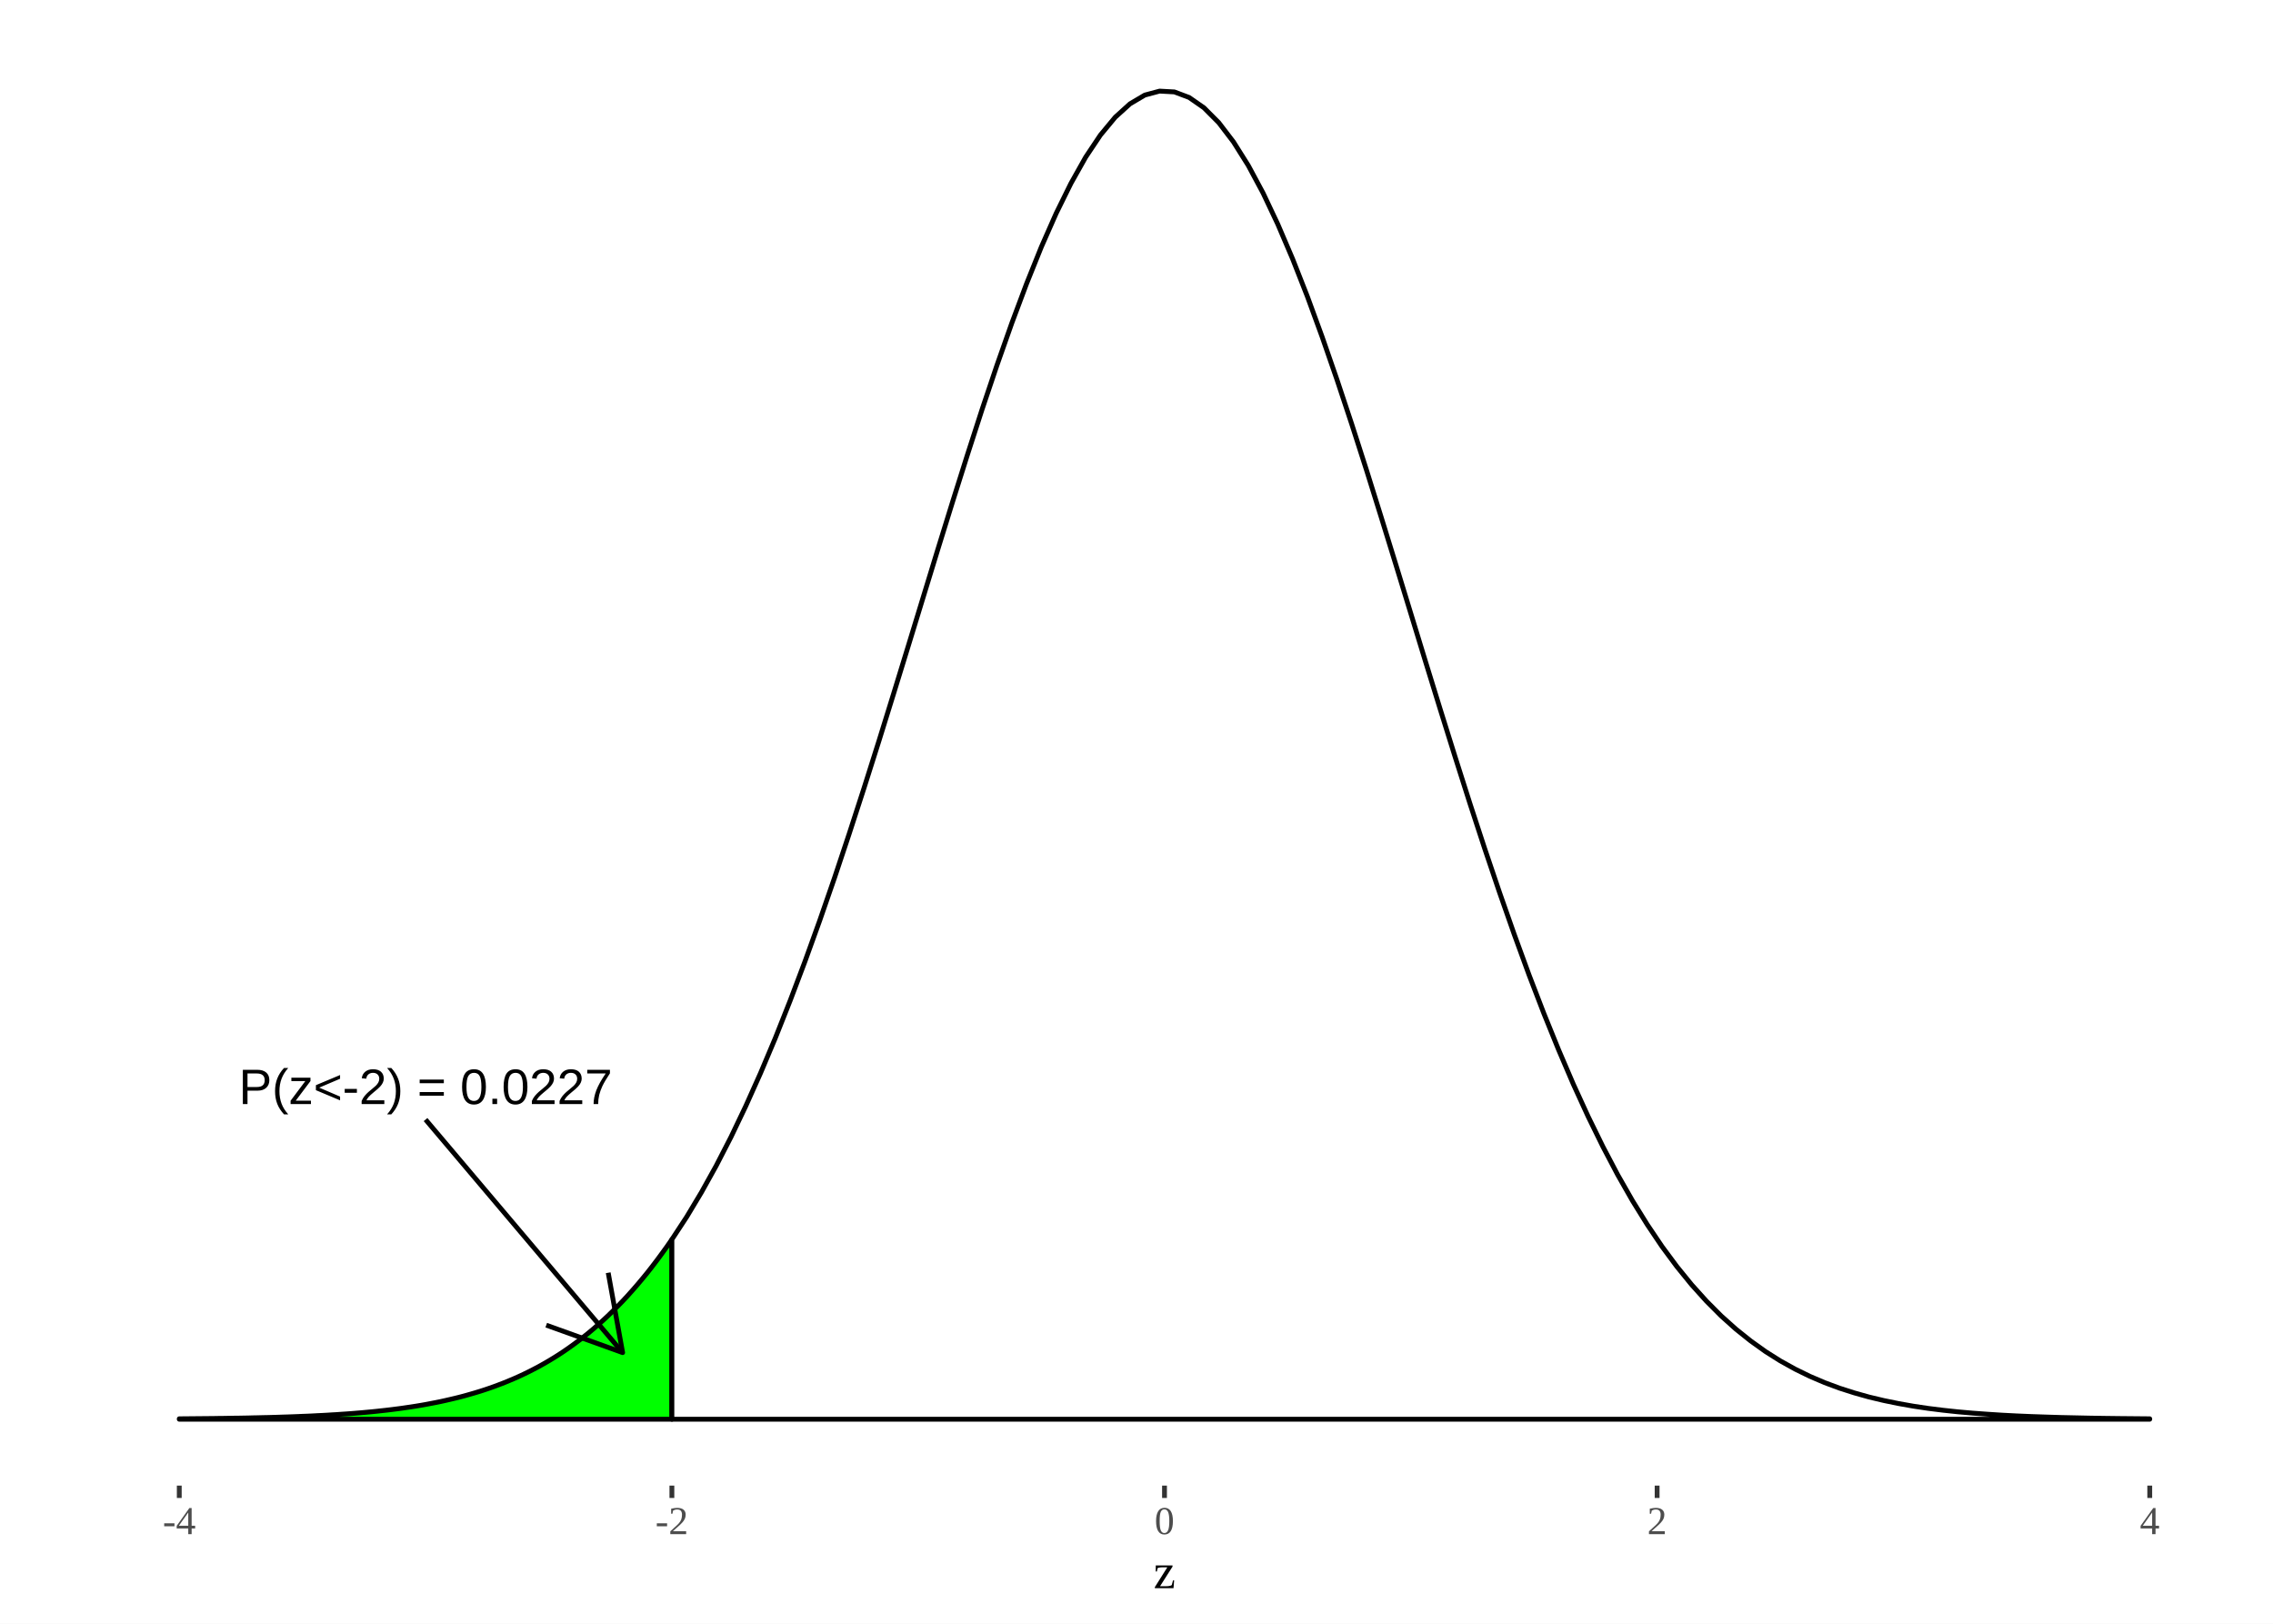
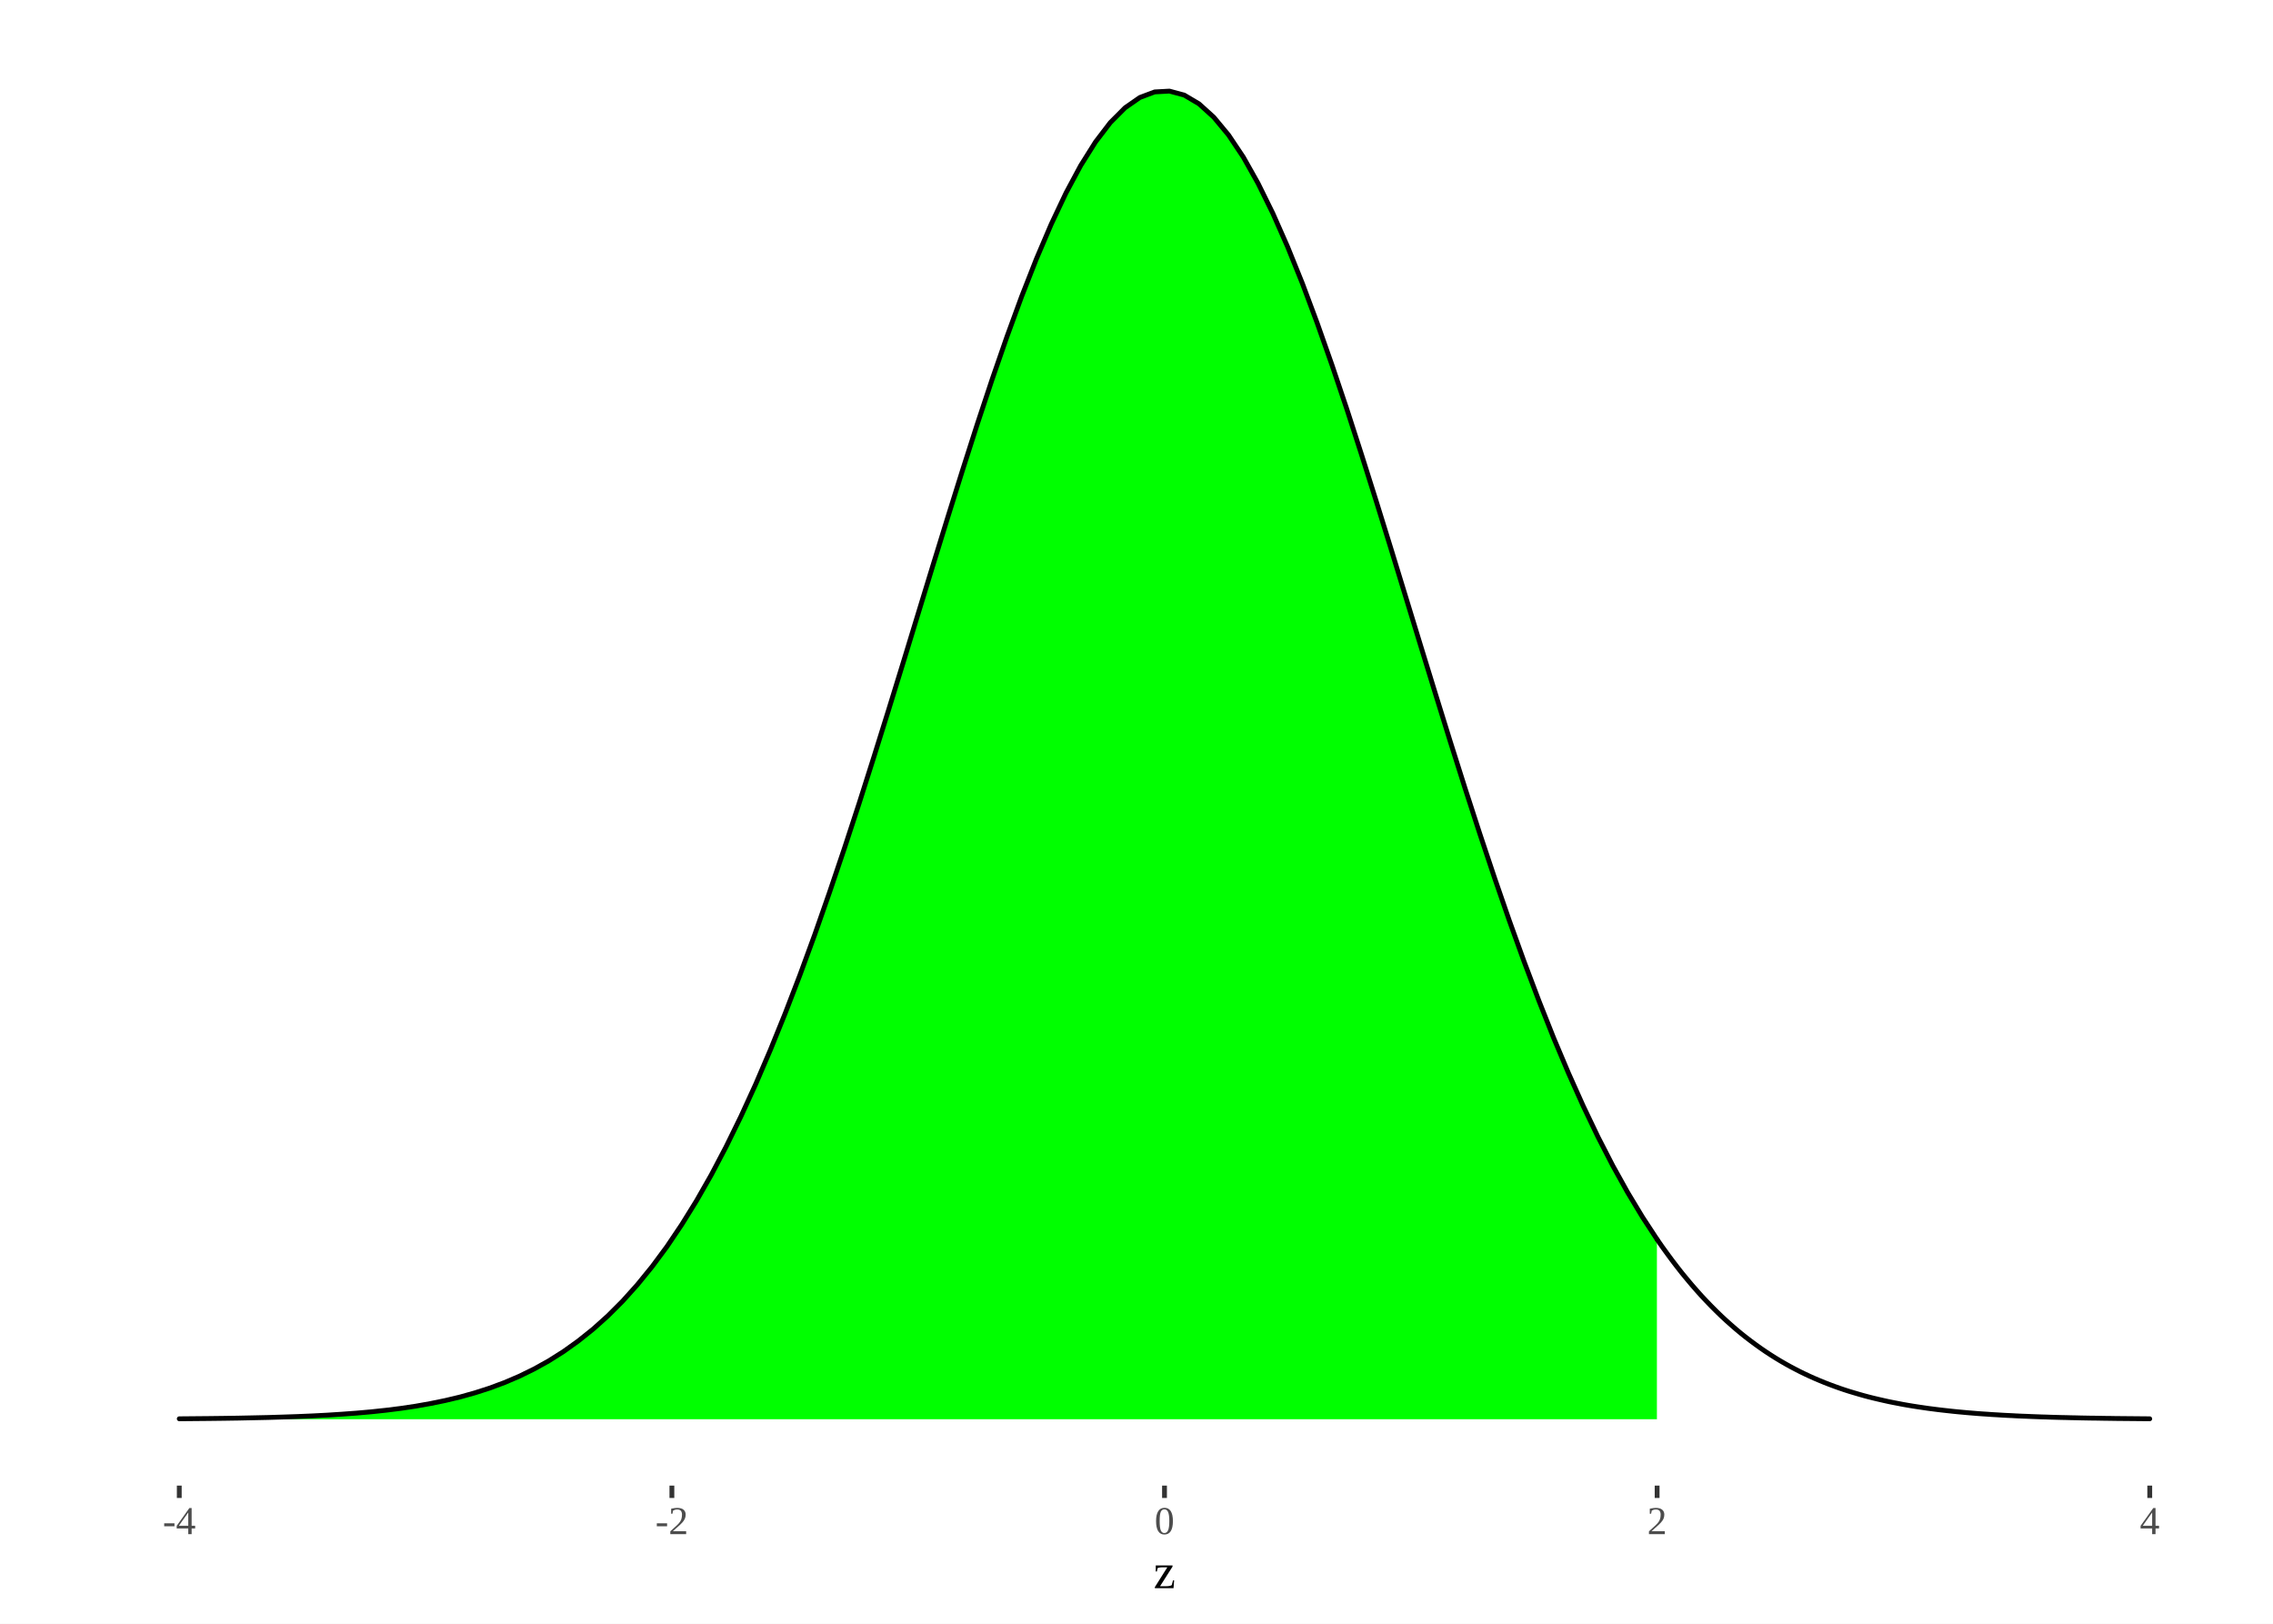
<svg xmlns="http://www.w3.org/2000/svg" viewBox="0 0 504.00 360.00">
  <defs>
    <style type="text/css">
    line, polyline, polygon, path, rect, circle {
      fill: none;
      stroke: #000000;
      stroke-linecap: round;
      stroke-linejoin: round;
      stroke-miterlimit: 10.00;
    }
  </style>
  </defs>
  <rect width="100%" height="100%" style="stroke: none; fill: #FFFFFF;" />
  <defs>
    <clipPath id="cpMTcuOTB8NDk4LjUyfDMyOS4zOHw1LjQ4">
      <rect x="17.90" y="5.48" width="480.62" height="323.90" />
    </clipPath>
  </defs>
-   <polygon points="39.75,314.56 40.84,314.55 41.93,314.54 43.02,314.53 44.12,314.52 45.21,314.51 46.30,314.50 47.39,314.49 48.49,314.47 49.58,314.46 50.67,314.44 51.76,314.42 52.85,314.41 53.95,314.39 55.04,314.37 56.13,314.34 57.22,314.32 58.32,314.29 59.41,314.27 60.50,314.24 61.59,314.21 62.69,314.17 63.78,314.14 64.87,314.10 65.96,314.06 67.05,314.01 68.15,313.97 69.24,313.92 70.33,313.86 71.42,313.81 72.52,313.75 73.61,313.68 74.70,313.62 75.79,313.54 76.89,313.47 77.98,313.39 79.07,313.30 80.16,313.21 81.25,313.11 82.35,313.01 83.44,312.90 84.53,312.78 85.62,312.66 86.72,312.53 87.81,312.39 88.90,312.25 89.99,312.09 91.09,311.93 92.18,311.76 93.27,311.58 94.36,311.39 95.45,311.18 96.55,310.97 97.64,310.75 98.73,310.51 99.82,310.26 100.92,310.00 102.01,309.73 103.10,309.44 104.19,309.13 105.29,308.81 106.38,308.48 107.47,308.13 108.56,307.76 109.66,307.37 110.75,306.96 111.84,306.54 112.93,306.09 114.02,305.63 115.12,305.14 116.21,304.63 117.30,304.10 118.39,303.54 119.49,302.96 120.58,302.35 121.67,301.72 122.76,301.06 123.86,300.37 124.95,299.65 126.04,298.90 127.13,298.12 128.22,297.31 129.32,296.47 130.41,295.60 131.50,294.69 132.59,293.74 133.69,292.76 134.78,291.75 135.87,290.69 136.96,289.60 138.06,288.47 139.15,287.30 140.24,286.08 141.33,284.83 142.42,283.53 143.52,282.19 144.61,280.80 145.70,279.37 146.79,277.89 147.89,276.37 148.98,274.80 148.98,314.66 147.89,314.66 146.79,314.66 145.70,314.66 144.61,314.66 143.52,314.66 142.42,314.66 141.33,314.66 140.24,314.66 139.15,314.66 138.06,314.66 136.96,314.66 135.87,314.66 134.78,314.66 133.69,314.66 132.59,314.66 131.50,314.66 130.41,314.66 129.32,314.66 128.22,314.66 127.13,314.66 126.04,314.66 124.95,314.66 123.86,314.66 122.76,314.66 121.67,314.66 120.58,314.66 119.49,314.66 118.39,314.66 117.30,314.66 116.21,314.66 115.12,314.66 114.02,314.66 112.93,314.66 111.84,314.66 110.75,314.66 109.66,314.66 108.56,314.66 107.47,314.66 106.38,314.66 105.29,314.66 104.19,314.66 103.10,314.66 102.01,314.66 100.92,314.66 99.82,314.66 98.73,314.66 97.64,314.66 96.55,314.66 95.45,314.66 94.36,314.66 93.27,314.66 92.18,314.66 91.09,314.66 89.99,314.66 88.90,314.66 87.81,314.66 86.72,314.66 85.62,314.66 84.53,314.66 83.44,314.66 82.35,314.66 81.25,314.66 80.16,314.66 79.07,314.66 77.98,314.66 76.89,314.66 75.79,314.66 74.70,314.66 73.61,314.66 72.52,314.66 71.42,314.66 70.33,314.66 69.24,314.66 68.15,314.66 67.05,314.66 65.96,314.66 64.87,314.66 63.78,314.66 62.69,314.66 61.59,314.66 60.50,314.66 59.41,314.66 58.32,314.66 57.22,314.66 56.13,314.66 55.04,314.66 53.95,314.66 52.85,314.66 51.76,314.66 50.67,314.66 49.58,314.66 48.49,314.66 47.39,314.66 46.30,314.66 45.21,314.66 44.12,314.66 43.02,314.66 41.93,314.66 40.84,314.66 39.75,314.66 " style="stroke-width: 1.07; fill: #00FF00;" clip-path="url(#cpMTcuOTB8NDk4LjUyfDMyOS4zOHw1LjQ4)" />
-   <polygon points="148.98,274.80 152.26,269.80 155.53,264.35 158.81,258.45 162.09,252.07 165.36,245.23 168.64,237.91 171.92,230.13 175.19,221.89 178.47,213.21 181.75,204.12 185.03,194.65 188.30,184.84 191.58,174.73 194.86,164.37 198.13,153.83 201.41,143.17 204.69,132.45 207.96,121.77 211.24,111.19 214.52,100.80 217.79,90.68 221.07,80.94 224.35,71.64 227.63,62.88 230.90,54.75 234.18,47.32 237.46,40.66 240.73,34.84 244.01,29.93 247.29,25.98 250.56,23.02 253.84,21.08 257.12,20.20 260.40,20.38 263.67,21.61 266.95,23.89 270.23,27.18 273.50,31.46 276.78,36.68 280.06,42.79 283.33,49.71 286.61,57.39 289.89,65.74 293.16,74.68 296.44,84.14 299.72,94.02 303.00,104.23 306.27,114.70 309.55,125.32 312.83,136.03 316.10,146.73 319.38,157.36 322.66,167.85 325.93,178.13 329.21,188.15 332.49,197.85 335.77,207.20 339.04,216.15 342.32,224.68 345.60,232.77 348.87,240.40 352.15,247.56 355.43,254.25 358.70,260.47 361.98,266.22 365.26,271.51 368.53,276.37 371.81,280.80 375.09,284.83 378.37,288.47 381.64,291.75 384.92,294.69 388.20,297.31 391.47,299.65 394.75,301.72 398.03,303.54 401.30,305.14 404.58,306.54 407.86,307.76 411.14,308.81 414.41,309.73 417.69,310.51 420.97,311.18 424.24,311.76 427.52,312.25 430.80,312.66 434.07,313.01 437.35,313.30 440.63,313.54 443.90,313.75 447.18,313.92 450.46,314.06 453.74,314.17 457.01,314.27 460.29,314.34 463.57,314.41 466.84,314.46 470.12,314.50 473.40,314.53 476.67,314.56 476.67,314.66 473.40,314.66 470.12,314.66 466.84,314.66 463.57,314.66 460.29,314.66 457.01,314.66 453.74,314.66 450.46,314.66 447.18,314.66 443.90,314.66 440.63,314.66 437.35,314.66 434.07,314.66 430.80,314.66 427.52,314.66 424.24,314.66 420.97,314.66 417.69,314.66 414.41,314.66 411.14,314.66 407.86,314.66 404.58,314.66 401.30,314.66 398.03,314.66 394.75,314.66 391.47,314.66 388.20,314.66 384.92,314.66 381.64,314.66 378.37,314.66 375.09,314.66 371.81,314.66 368.53,314.66 365.26,314.66 361.98,314.66 358.70,314.66 355.43,314.66 352.15,314.66 348.87,314.66 345.60,314.66 342.32,314.66 339.04,314.66 335.77,314.66 332.49,314.66 329.21,314.66 325.93,314.66 322.66,314.66 319.38,314.66 316.10,314.66 312.83,314.66 309.55,314.66 306.27,314.66 303.00,314.66 299.72,314.66 296.44,314.66 293.16,314.66 289.89,314.66 286.61,314.66 283.33,314.66 280.06,314.66 276.78,314.66 273.50,314.66 270.23,314.66 266.95,314.66 263.67,314.66 260.40,314.66 257.12,314.66 253.84,314.66 250.56,314.66 247.29,314.66 244.01,314.66 240.73,314.66 237.46,314.66 234.18,314.66 230.90,314.66 227.63,314.66 224.35,314.66 221.07,314.66 217.79,314.66 214.52,314.66 211.24,314.66 207.96,314.66 204.69,314.66 201.41,314.66 198.13,314.66 194.86,314.66 191.58,314.66 188.30,314.66 185.03,314.66 181.75,314.66 178.47,314.66 175.19,314.66 171.92,314.66 168.64,314.66 165.36,314.66 162.09,314.66 158.81,314.66 155.53,314.66 152.26,314.66 148.98,314.66 " style="stroke-width: 1.07; fill: #FFFFFF;" clip-path="url(#cpMTcuOTB8NDk4LjUyfDMyOS4zOHw1LjQ4)" />
-   <line x1="94.36" y1="248.22" x2="138.06" y2="299.89" style="stroke-width: 1.07; stroke-linecap: butt;" clip-path="url(#cpMTcuOTB8NDk4LjUyfDMyOS4zOHw1LjQ4)" />
-   <polyline points="121.12,293.80 138.06,299.89 134.86,282.18 " style="stroke-width: 1.07; stroke-linecap: butt;" clip-path="url(#cpMTcuOTB8NDk4LjUyfDMyOS4zOHw1LjQ4)" />
-   <g clip-path="url(#cpMTcuOTB8NDk4LjUyfDMyOS4zOHw1LjQ4)">
-     <text x="52.94" y="244.78" style="font-size: 11.04px; font-family: Arial;" textLength="82.85px" lengthAdjust="spacingAndGlyphs">P(z&lt;-2) = 0.0227</text>
-   </g>
+   <polygon points="39.75,314.56 43.02,314.53 46.30,314.50 49.58,314.46 52.85,314.41 56.13,314.34 59.41,314.27 62.69,314.17 65.96,314.06 69.24,313.92 72.52,313.75 75.79,313.54 79.07,313.30 82.35,313.01 85.62,312.66 88.90,312.25 92.18,311.76 95.45,311.18 98.73,310.51 102.01,309.73 105.29,308.81 108.56,307.76 111.84,306.54 115.12,305.14 118.39,303.54 121.67,301.72 124.95,299.65 128.22,297.31 131.50,294.69 134.78,291.75 138.06,288.47 141.33,284.83 144.61,280.80 147.89,276.37 151.16,271.51 154.44,266.22 157.72,260.47 160.99,254.25 164.27,247.56 167.55,240.40 170.82,232.77 174.10,224.68 177.38,216.15 180.66,207.20 183.93,197.85 187.21,188.15 190.49,178.13 193.76,167.85 197.04,157.36 200.32,146.73 203.59,136.03 206.87,125.32 210.15,114.70 213.43,104.23 216.70,94.02 219.98,84.14 223.26,74.68 226.53,65.74 229.81,57.39 233.09,49.71 236.36,42.79 239.64,36.68 242.92,31.46 246.19,27.18 249.47,23.89 252.75,21.61 256.03,20.38 259.30,20.20 262.58,21.08 265.86,23.02 269.13,25.98 272.41,29.93 275.69,34.84 278.96,40.66 282.24,47.32 285.52,54.75 288.80,62.88 292.07,71.64 295.35,80.94 298.63,90.68 301.90,100.80 305.18,111.19 308.46,121.77 311.73,132.45 315.01,143.17 318.29,153.83 321.56,164.37 324.84,174.73 328.12,184.84 331.40,194.65 334.67,204.12 337.95,213.21 341.23,221.89 344.50,230.13 347.78,237.91 351.06,245.23 354.33,252.07 357.61,258.45 360.89,264.35 364.17,269.80 367.44,274.80 367.44,314.66 364.17,314.66 360.89,314.66 357.61,314.66 354.33,314.66 351.06,314.66 347.78,314.66 344.50,314.66 341.23,314.66 337.95,314.66 334.67,314.66 331.40,314.66 328.12,314.66 324.84,314.66 321.56,314.66 318.29,314.66 315.01,314.66 311.73,314.66 308.46,314.66 305.18,314.66 301.90,314.66 298.63,314.66 295.35,314.66 292.07,314.66 288.80,314.66 285.52,314.66 282.24,314.66 278.96,314.66 275.69,314.66 272.41,314.66 269.13,314.66 265.86,314.66 262.58,314.66 259.30,314.66 256.03,314.66 252.75,314.66 249.47,314.66 246.19,314.66 242.92,314.66 239.64,314.66 236.36,314.66 233.09,314.66 229.81,314.66 226.53,314.66 223.26,314.66 219.98,314.66 216.70,314.66 213.43,314.66 210.15,314.66 206.87,314.66 203.59,314.66 200.32,314.66 197.04,314.66 193.76,314.66 190.49,314.66 187.21,314.66 183.93,314.66 180.66,314.66 177.38,314.66 174.10,314.66 170.82,314.66 167.55,314.66 164.27,314.66 160.99,314.66 157.72,314.66 154.44,314.66 151.16,314.66 147.89,314.66 144.61,314.66 141.33,314.66 138.06,314.66 134.78,314.66 131.50,314.66 128.22,314.66 124.95,314.66 121.67,314.66 118.39,314.66 115.12,314.66 111.84,314.66 108.56,314.66 105.29,314.66 102.01,314.66 98.73,314.66 95.45,314.66 92.18,314.66 88.90,314.66 85.62,314.66 82.35,314.66 79.07,314.66 75.79,314.66 72.52,314.66 69.24,314.66 65.96,314.66 62.69,314.66 59.41,314.66 56.13,314.66 52.85,314.66 49.58,314.66 46.30,314.66 43.02,314.66 39.75,314.66 " style="stroke-width: 0.75; stroke: none; fill: #00FF00;" clip-path="url(#cpMTcuOTB8NDk4LjUyfDMyOS4zOHw1LjQ4)" />
+   <polyline points="39.75,314.56 43.02,314.53 46.30,314.50 49.58,314.46 52.85,314.41 56.13,314.34 59.41,314.27 62.69,314.17 65.96,314.06 69.24,313.92 72.52,313.75 75.79,313.54 79.07,313.30 82.35,313.01 85.62,312.66 88.90,312.25 92.18,311.76 95.45,311.18 98.73,310.51 102.01,309.73 105.29,308.81 108.56,307.76 111.84,306.54 115.12,305.14 118.39,303.54 121.67,301.72 124.95,299.65 128.22,297.31 131.50,294.69 134.78,291.75 138.06,288.47 141.33,284.83 144.61,280.80 147.89,276.37 151.16,271.51 154.44,266.22 157.72,260.47 160.99,254.25 164.27,247.56 167.55,240.40 170.82,232.77 174.10,224.68 177.38,216.15 180.66,207.20 183.93,197.85 187.21,188.15 190.49,178.13 193.76,167.85 197.04,157.36 200.32,146.73 203.59,136.03 206.87,125.32 210.15,114.70 213.43,104.23 216.70,94.02 219.98,84.14 223.26,74.68 226.53,65.74 229.81,57.39 233.09,49.71 236.36,42.79 239.64,36.68 242.92,31.46 246.19,27.18 249.47,23.89 252.75,21.61 256.03,20.38 259.30,20.20 262.58,21.08 265.86,23.02 269.13,25.98 272.41,29.93 275.69,34.84 278.96,40.66 282.24,47.32 285.52,54.75 288.80,62.88 292.07,71.64 295.35,80.94 298.63,90.68 301.90,100.80 305.18,111.19 308.46,121.77 311.73,132.45 315.01,143.17 318.29,153.83 321.56,164.37 324.84,174.73 328.12,184.84 331.40,194.65 334.67,204.12 337.95,213.21 341.23,221.89 344.50,230.13 347.78,237.91 351.06,245.23 354.33,252.07 357.61,258.45 360.89,264.35 364.17,269.80 367.44,274.80 " style="stroke-width: 1.07;" clip-path="url(#cpMTcuOTB8NDk4LjUyfDMyOS4zOHw1LjQ4)" />
+   <polygon points="367.44,274.80 368.53,276.37 369.63,277.89 370.72,279.37 371.81,280.80 372.90,282.19 374.00,283.53 375.09,284.83 376.18,286.08 377.27,287.30 378.37,288.47 379.46,289.60 380.55,290.69 381.64,291.75 382.73,292.76 383.83,293.74 384.92,294.69 386.01,295.60 387.10,296.47 388.20,297.31 389.29,298.12 390.38,298.90 391.47,299.65 392.57,300.37 393.66,301.06 394.75,301.72 395.84,302.35 396.93,302.96 398.03,303.54 399.12,304.10 400.21,304.63 401.30,305.14 402.40,305.63 403.49,306.09 404.58,306.54 405.67,306.96 406.77,307.37 407.86,307.76 408.95,308.13 410.04,308.48 411.14,308.81 412.23,309.13 413.32,309.44 414.41,309.73 415.50,310.00 416.60,310.26 417.69,310.51 418.78,310.75 419.87,310.97 420.97,311.18 422.06,311.39 423.15,311.58 424.24,311.76 425.34,311.93 426.43,312.09 427.52,312.25 428.61,312.39 429.70,312.53 430.80,312.66 431.89,312.78 432.98,312.90 434.07,313.01 435.17,313.11 436.26,313.21 437.35,313.30 438.44,313.39 439.54,313.47 440.63,313.54 441.72,313.62 442.81,313.68 443.90,313.75 445.00,313.81 446.09,313.86 447.18,313.92 448.27,313.97 449.37,314.01 450.46,314.06 451.55,314.10 452.64,314.14 453.74,314.17 454.83,314.21 455.92,314.24 457.01,314.27 458.10,314.29 459.20,314.32 460.29,314.34 461.38,314.37 462.47,314.39 463.57,314.41 464.66,314.42 465.75,314.44 466.84,314.46 467.94,314.47 469.03,314.49 470.12,314.50 471.21,314.51 472.30,314.52 473.40,314.53 474.49,314.54 475.58,314.55 476.67,314.56 476.67,314.66 475.58,314.66 474.49,314.66 473.40,314.66 472.30,314.66 471.21,314.66 470.12,314.66 469.03,314.66 467.94,314.66 466.84,314.66 465.75,314.66 464.66,314.66 463.57,314.66 462.47,314.66 461.38,314.66 460.29,314.66 459.20,314.66 458.10,314.66 457.01,314.66 455.92,314.66 454.83,314.66 453.74,314.66 452.64,314.66 451.55,314.66 450.46,314.66 449.37,314.66 448.27,314.66 447.18,314.66 446.09,314.66 445.00,314.66 443.90,314.66 442.81,314.66 441.72,314.66 440.63,314.66 439.54,314.66 438.44,314.66 437.35,314.66 436.26,314.66 435.17,314.66 434.07,314.66 432.98,314.66 431.89,314.66 430.80,314.66 429.70,314.66 428.61,314.66 427.52,314.66 426.43,314.66 425.34,314.66 424.24,314.66 423.15,314.66 422.06,314.66 420.97,314.66 419.87,314.66 418.78,314.66 417.69,314.66 416.60,314.66 415.50,314.66 414.41,314.66 413.32,314.66 412.23,314.66 411.14,314.66 410.04,314.66 408.95,314.66 407.86,314.66 406.77,314.66 405.67,314.66 404.58,314.66 403.49,314.66 402.40,314.66 401.30,314.66 400.21,314.66 399.12,314.66 398.03,314.66 396.93,314.66 395.84,314.66 394.75,314.66 393.66,314.66 392.57,314.66 391.47,314.66 390.38,314.66 389.29,314.66 388.20,314.66 387.10,314.66 386.01,314.66 384.92,314.66 383.83,314.66 382.73,314.66 381.64,314.66 380.55,314.66 379.46,314.66 378.37,314.66 377.27,314.66 376.18,314.66 375.09,314.66 374.00,314.66 372.90,314.66 371.81,314.66 370.72,314.66 369.63,314.66 368.53,314.66 367.44,314.66 " style="stroke-width: 0.75; stroke: none; fill: #FFFFFF;" clip-path="url(#cpMTcuOTB8NDk4LjUyfDMyOS4zOHw1LjQ4)" />
+   <polyline points="367.44,274.80 368.53,276.37 369.63,277.89 370.72,279.37 371.81,280.80 372.90,282.19 374.00,283.53 375.09,284.83 376.18,286.08 377.27,287.30 378.37,288.47 379.46,289.60 380.55,290.69 381.64,291.75 382.73,292.76 383.83,293.74 384.92,294.69 386.01,295.60 387.10,296.47 388.20,297.31 389.29,298.12 390.38,298.90 391.47,299.65 392.57,300.37 393.66,301.06 394.75,301.72 395.84,302.35 396.93,302.96 398.03,303.54 399.12,304.10 400.21,304.63 401.30,305.14 402.40,305.63 403.49,306.09 404.58,306.54 405.67,306.96 406.77,307.37 407.86,307.76 408.95,308.13 410.04,308.48 411.14,308.81 412.23,309.13 413.32,309.44 414.41,309.73 415.50,310.00 416.60,310.26 417.69,310.51 418.78,310.75 419.87,310.97 420.97,311.18 422.06,311.39 423.15,311.58 424.24,311.76 425.34,311.93 426.43,312.09 427.52,312.25 428.61,312.39 429.70,312.53 430.80,312.66 431.89,312.78 432.98,312.90 434.07,313.01 435.17,313.11 436.26,313.21 437.35,313.30 438.44,313.39 439.54,313.47 440.63,313.54 441.72,313.62 442.81,313.68 443.90,313.75 445.00,313.81 446.09,313.86 447.18,313.92 448.27,313.97 449.37,314.01 450.46,314.06 451.55,314.10 452.64,314.14 453.74,314.17 454.83,314.21 455.92,314.24 457.01,314.27 458.10,314.29 459.20,314.32 460.29,314.34 461.38,314.37 462.47,314.39 463.57,314.41 464.66,314.42 465.75,314.44 466.84,314.46 467.94,314.47 469.03,314.49 470.12,314.50 471.21,314.51 472.30,314.52 473.40,314.53 474.49,314.54 475.58,314.55 476.67,314.56 " style="stroke-width: 1.07;" clip-path="url(#cpMTcuOTB8NDk4LjUyfDMyOS4zOHw1LjQ4)" />
  <defs>
    <clipPath id="cpMC4wMHw1MDQuMDB8MzYwLjAwfDAuMDA=">
      <rect x="0.00" y="0.00" width="504.00" height="360.00" />
    </clipPath>
  </defs>
  <polyline points="39.75,332.12 39.75,329.38 " style="stroke-width: 1.07; stroke: #333333; stroke-linecap: butt;" clip-path="url(#cpMC4wMHw1MDQuMDB8MzYwLjAwfDAuMDA=)" />
  <polyline points="148.98,332.12 148.98,329.38 " style="stroke-width: 1.07; stroke: #333333; stroke-linecap: butt;" clip-path="url(#cpMC4wMHw1MDQuMDB8MzYwLjAwfDAuMDA=)" />
  <polyline points="258.21,332.12 258.21,329.38 " style="stroke-width: 1.07; stroke: #333333; stroke-linecap: butt;" clip-path="url(#cpMC4wMHw1MDQuMDB8MzYwLjAwfDAuMDA=)" />
  <polyline points="367.44,332.12 367.44,329.38 " style="stroke-width: 1.07; stroke: #333333; stroke-linecap: butt;" clip-path="url(#cpMC4wMHw1MDQuMDB8MzYwLjAwfDAuMDA=)" />
  <polyline points="476.67,332.12 476.67,329.38 " style="stroke-width: 1.07; stroke: #333333; stroke-linecap: butt;" clip-path="url(#cpMC4wMHw1MDQuMDB8MzYwLjAwfDAuMDA=)" />
  <g clip-path="url(#cpMC4wMHw1MDQuMDB8MzYwLjAwfDAuMDA=)">
    <text x="36.08" y="340.14" style="font-size: 8.80px; fill: #4D4D4D; font-family: Times New Roman;" textLength="7.33px" lengthAdjust="spacingAndGlyphs">-4</text>
  </g>
  <g clip-path="url(#cpMC4wMHw1MDQuMDB8MzYwLjAwfDAuMDA=)">
    <text x="145.31" y="340.14" style="font-size: 8.80px; fill: #4D4D4D; font-family: Times New Roman;" textLength="7.33px" lengthAdjust="spacingAndGlyphs">-2</text>
  </g>
  <g clip-path="url(#cpMC4wMHw1MDQuMDB8MzYwLjAwfDAuMDA=)">
    <text x="256.01" y="340.14" style="font-size: 8.80px; fill: #4D4D4D; font-family: Times New Roman;" textLength="4.40px" lengthAdjust="spacingAndGlyphs">0</text>
  </g>
  <g clip-path="url(#cpMC4wMHw1MDQuMDB8MzYwLjAwfDAuMDA=)">
    <text x="365.24" y="340.14" style="font-size: 8.80px; fill: #4D4D4D; font-family: Times New Roman;" textLength="4.40px" lengthAdjust="spacingAndGlyphs">2</text>
  </g>
  <g clip-path="url(#cpMC4wMHw1MDQuMDB8MzYwLjAwfDAuMDA=)">
    <text x="474.47" y="340.14" style="font-size: 8.80px; fill: #4D4D4D; font-family: Times New Roman;" textLength="4.40px" lengthAdjust="spacingAndGlyphs">4</text>
  </g>
  <g clip-path="url(#cpMC4wMHw1MDQuMDB8MzYwLjAwfDAuMDA=)">
    <text x="255.77" y="352.12" style="font-size: 11.00px; font-family: Times New Roman;" textLength="4.88px" lengthAdjust="spacingAndGlyphs">z</text>
  </g>
</svg>
